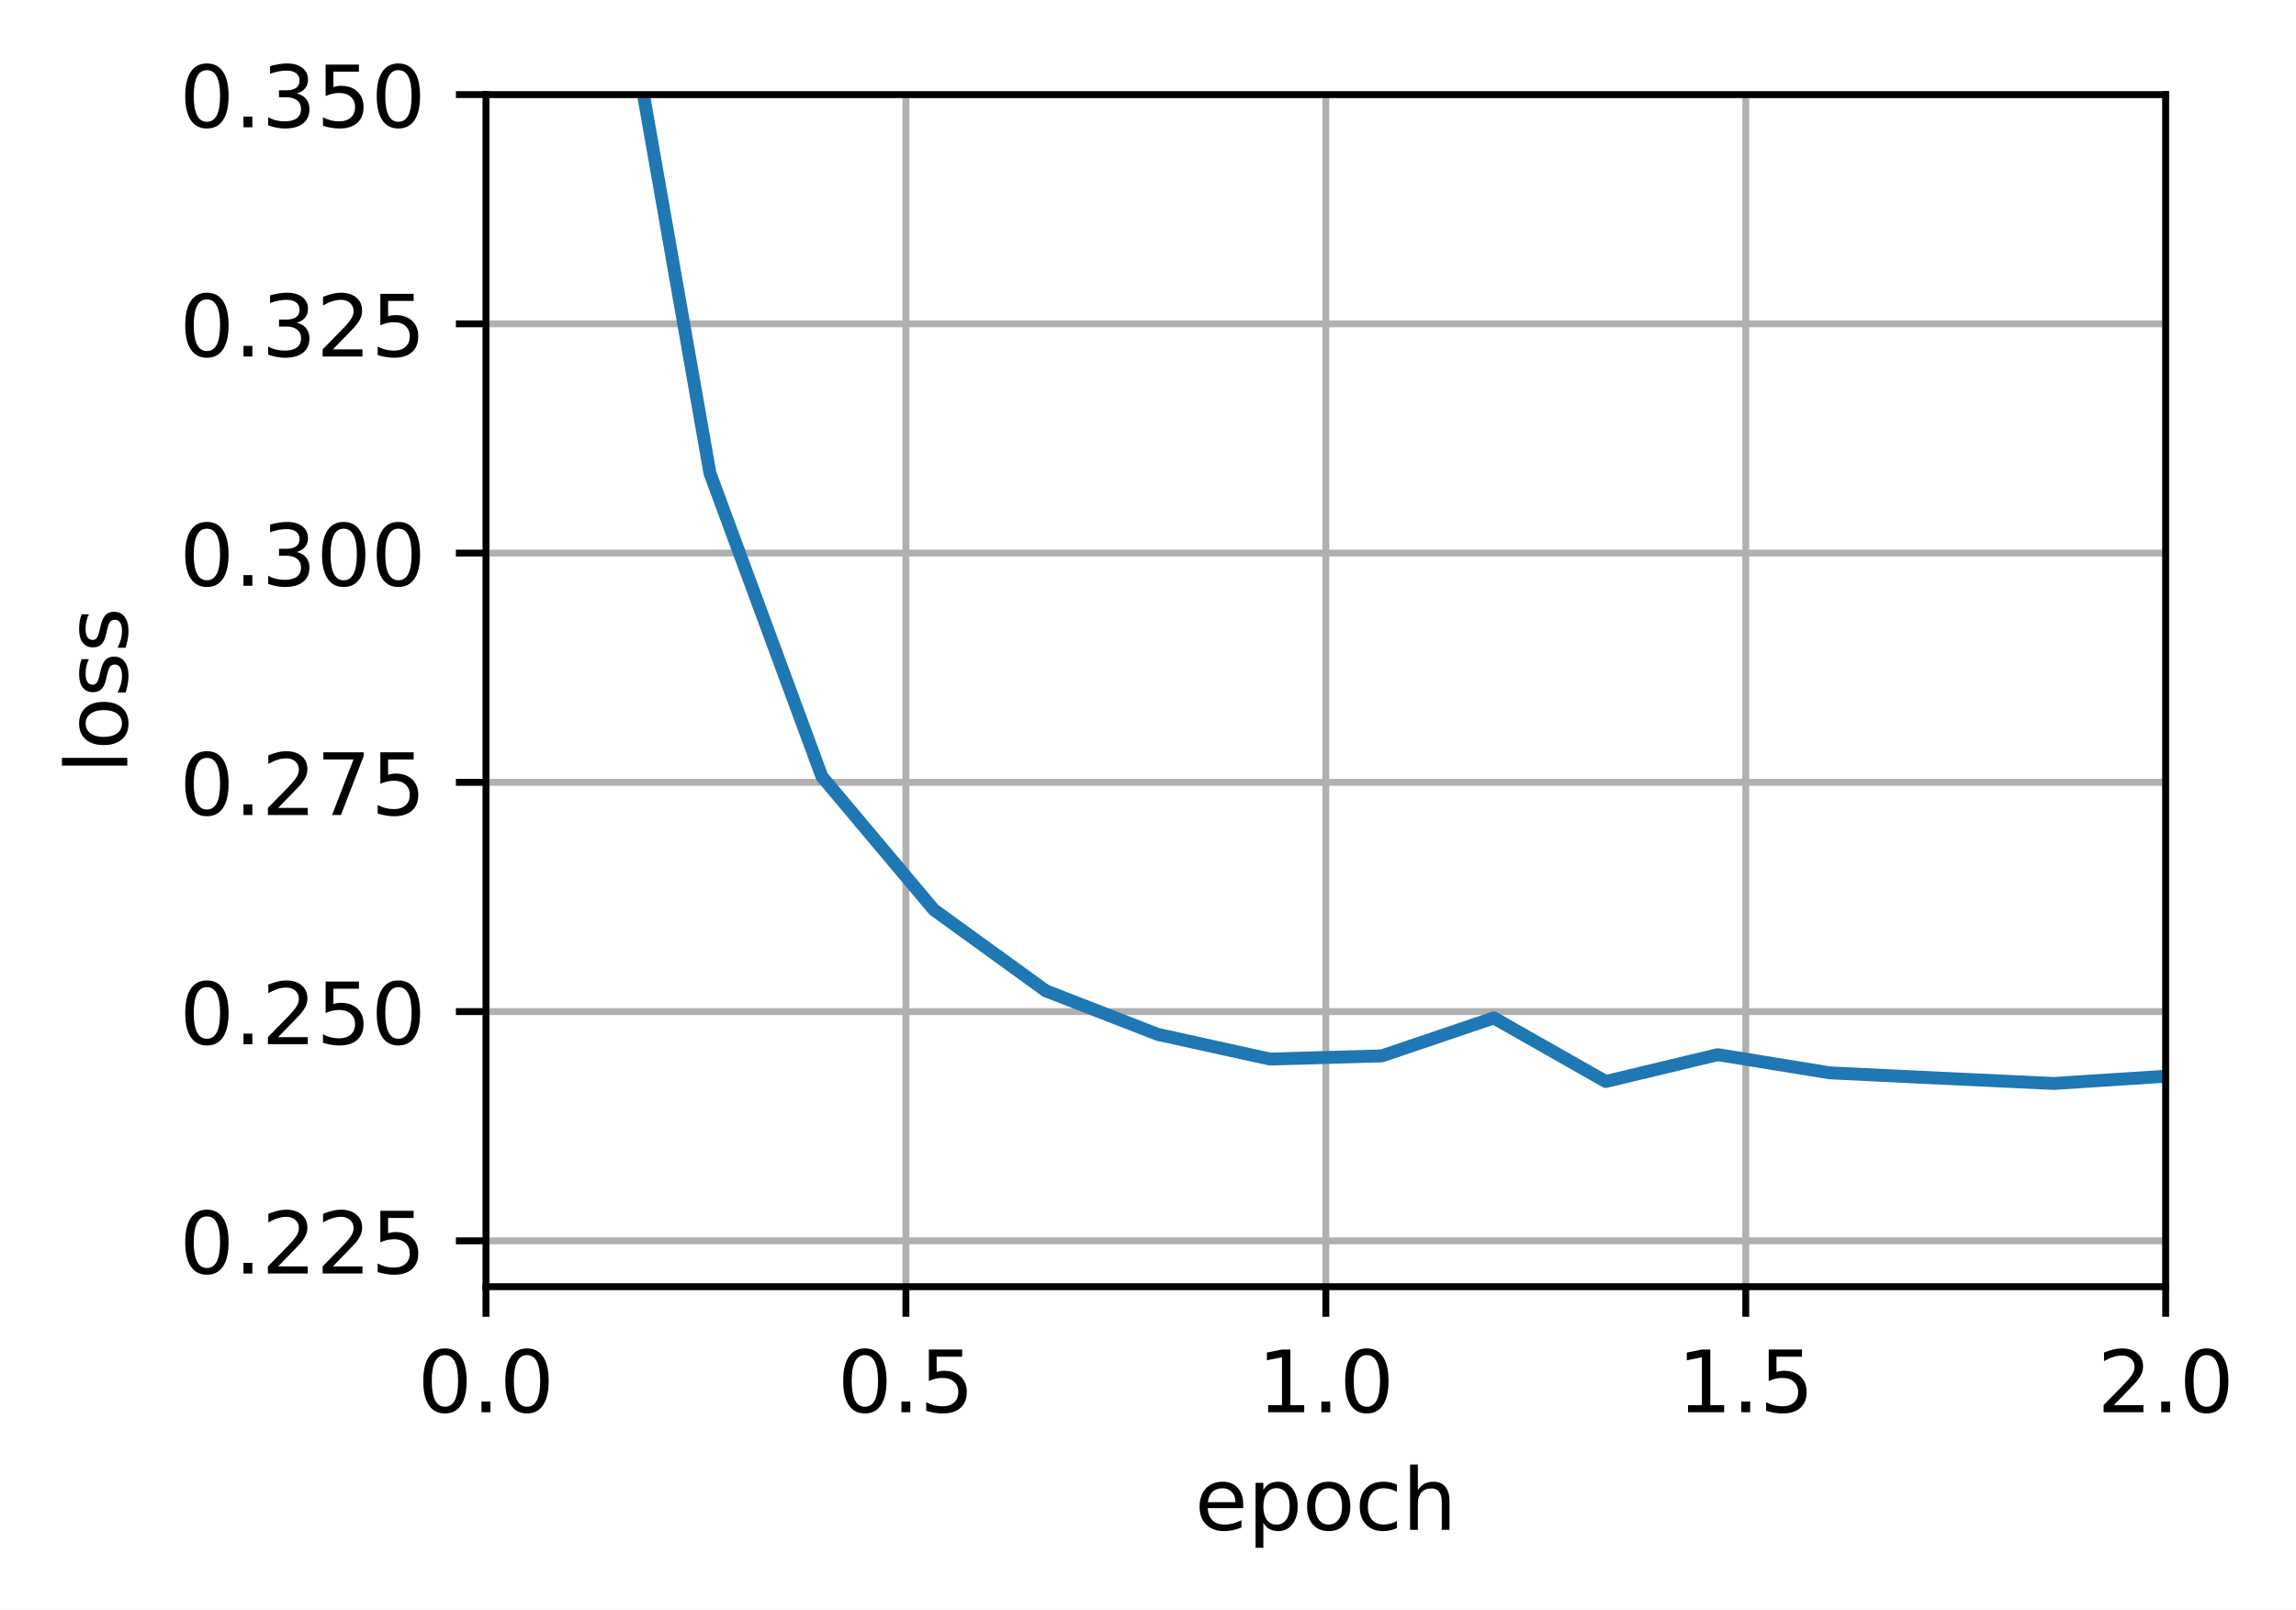
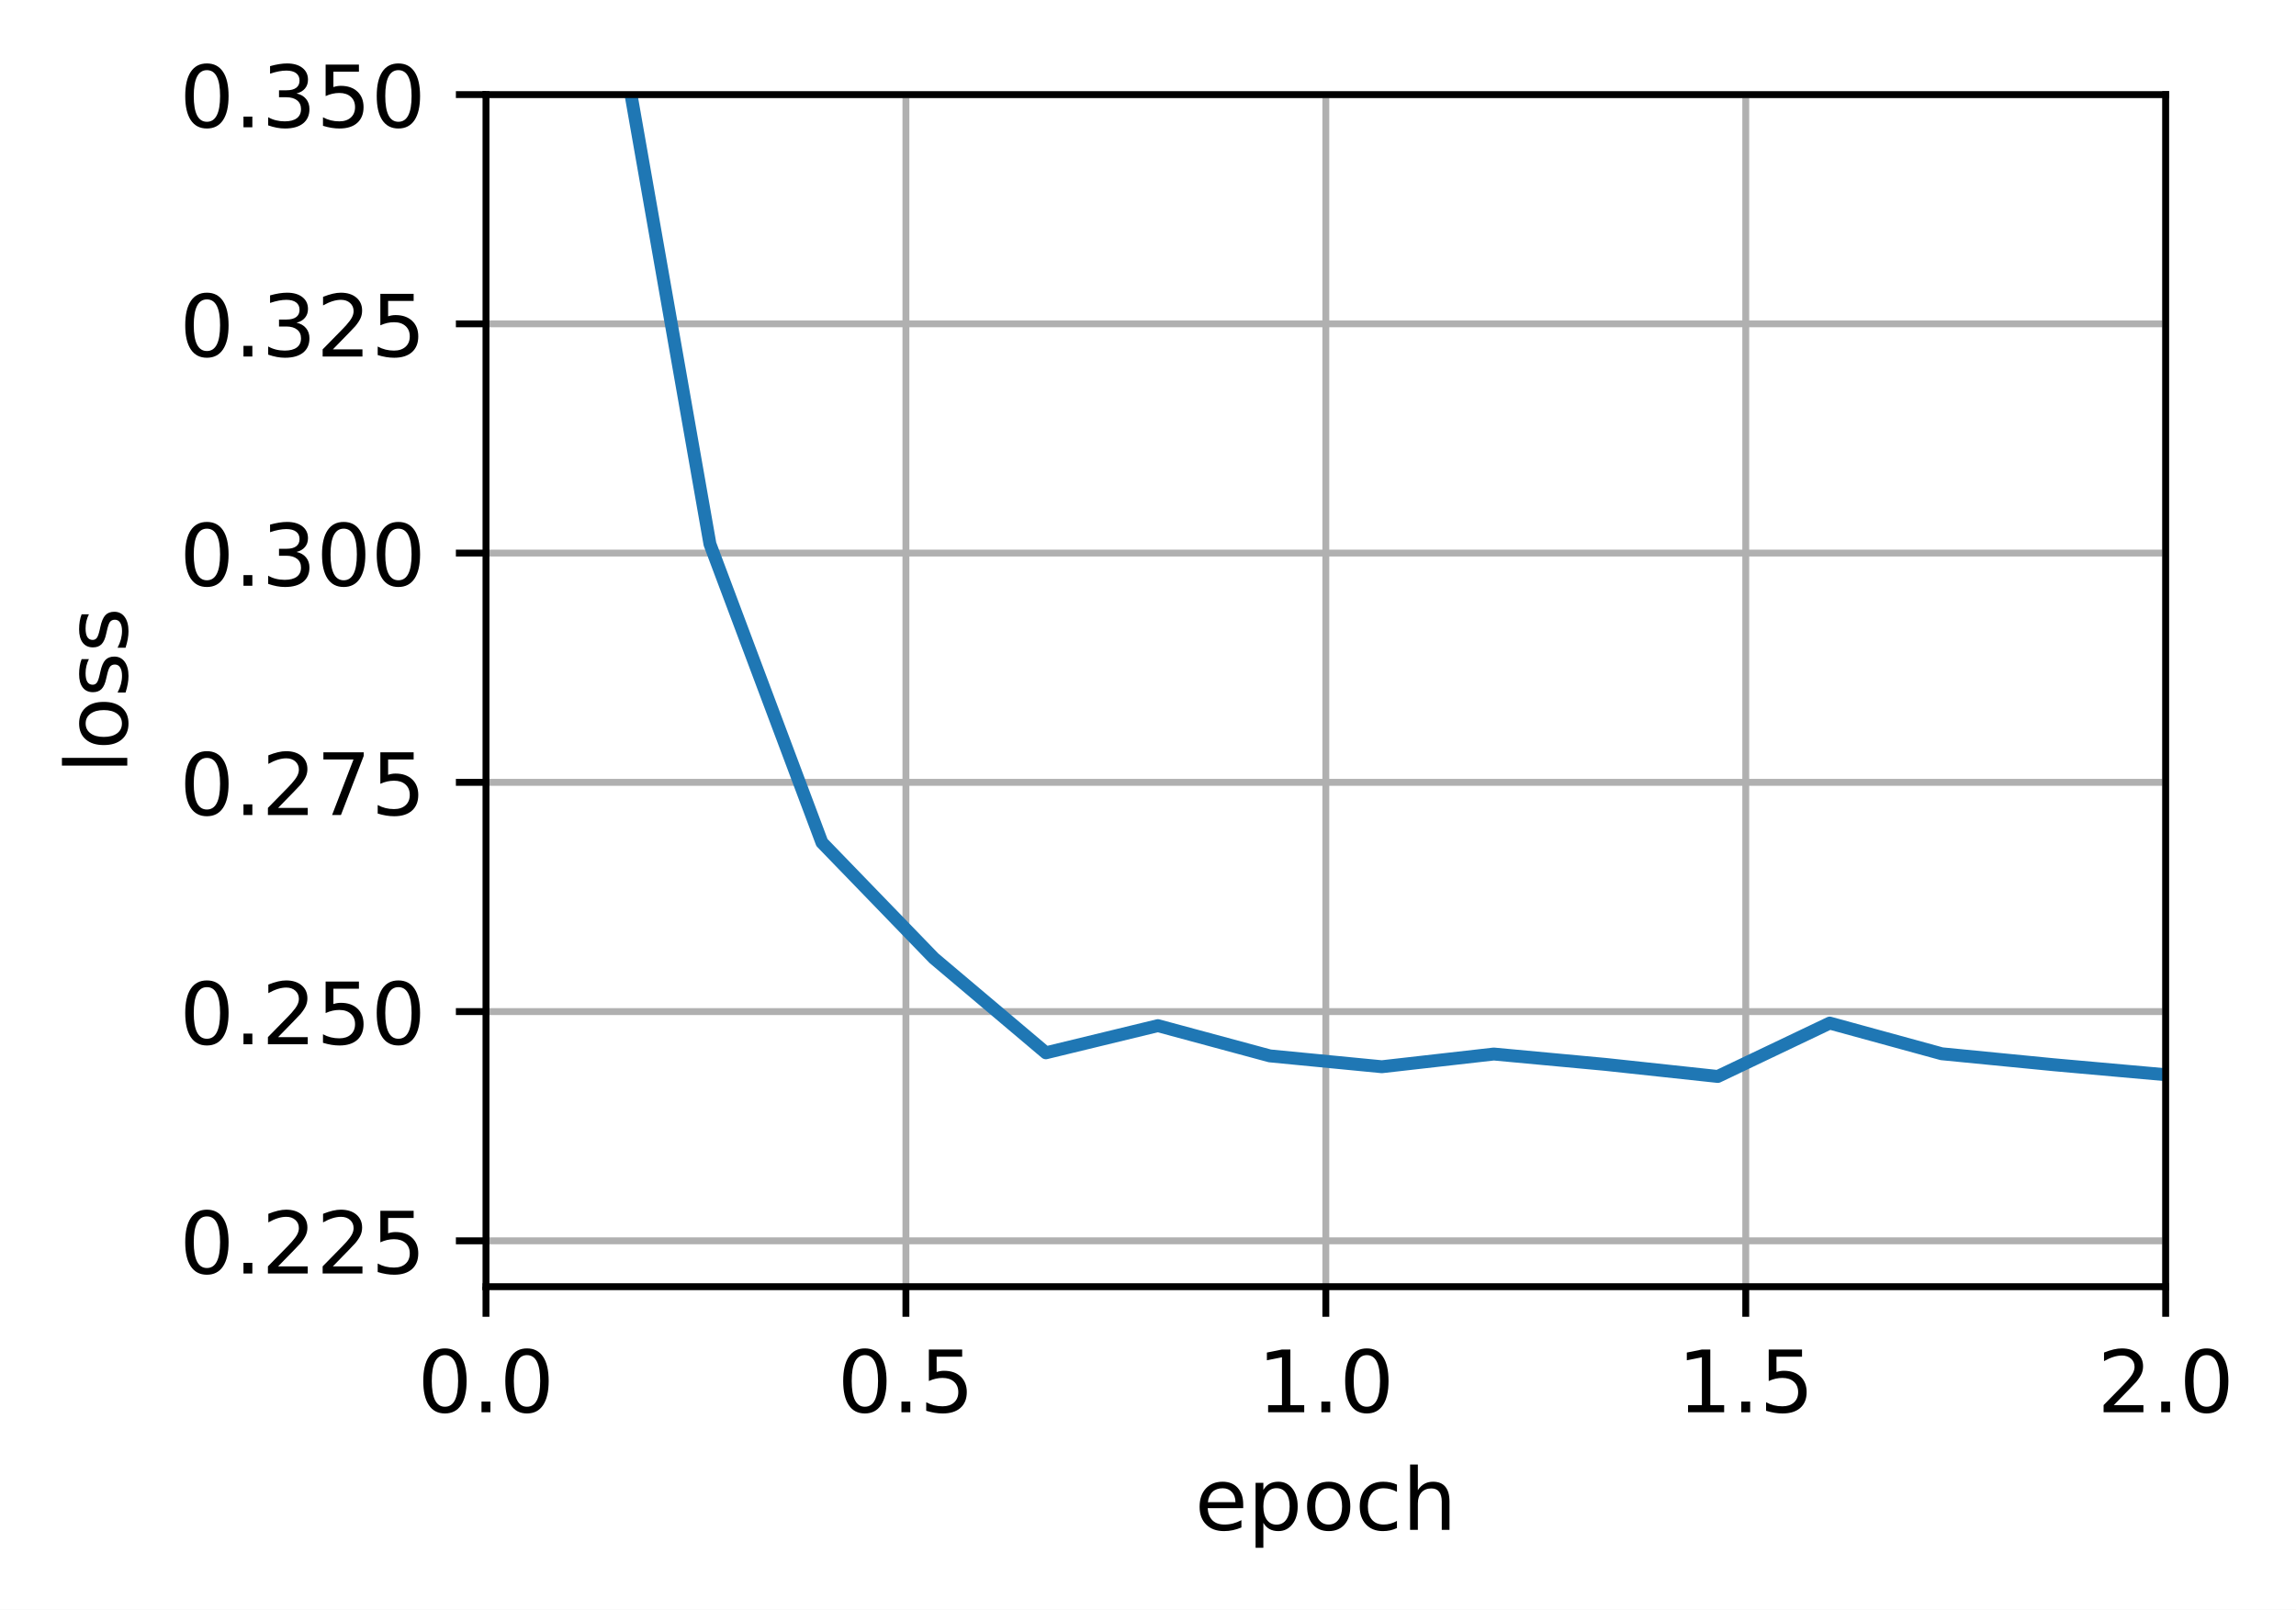
<svg xmlns="http://www.w3.org/2000/svg" xmlns:xlink="http://www.w3.org/1999/xlink" width="266.958pt" height="187.155pt" viewBox="0 0 266.958 187.155" version="1.1">
  <defs>
    <style type="text/css">*{stroke-linejoin: round; stroke-linecap: butt}</style>
  </defs>
  <g id="figure_1">
    <g id="patch_1">
      <path d="M -0 187.155  L 266.958 187.155  L 266.958 -0  L -0 -0  z " style="fill: #ffffff" />
    </g>
    <g id="axes_1">
      <g id="patch_2">
        <path d="M 56.506 149.599  L 251.806 149.599  L 251.806 10.999  L 56.506 10.999  z " style="fill: #ffffff" />
      </g>
      <g id="matplotlib.axis_1">
        <g id="xtick_1">
          <g id="line2d_1">
-             <path d="M 56.506 149.599  L 56.506 10.999  " clip-path="url(#pd5ef14e389)" style="fill: none; stroke: #b0b0b0; stroke-width: 0.8; stroke-linecap: square" />
+             <path d="M 56.506 149.599  L 56.506 10.999  " clip-path="url(#pb4a1fdcab3)" style="fill: none; stroke: #b0b0b0; stroke-width: 0.8; stroke-linecap: square" />
          </g>
          <g id="line2d_2">
            <defs>
-               <path id="m2b97b6ad33" d="M 0 0  L 0 3.5  " style="stroke: #000000; stroke-width: 0.8" />
-             </defs>
-             <g>
-               <use xlink:href="#m2b97b6ad33" x="56.506" y="149.599" style="stroke: #000000; stroke-width: 0.8" />
+               <path id="me9e7ba7029" d="M 0 0  L 0 3.5  " style="stroke: #000000; stroke-width: 0.8" />
+             </defs>
+             <g>
+               <use xlink:href="#me9e7ba7029" x="56.506" y="149.599" style="stroke: #000000; stroke-width: 0.8" />
            </g>
          </g>
          <g id="text_1">
            <g transform="translate(48.55469 164.1977) scale(0.1 -0.1)">
              <defs>
                <path id="DejaVuSans-30" d="M 2034 4250  Q 1547 4250 1301 3770  Q 1056 3291 1056 2328  Q 1056 1369 1301 889  Q 1547 409 2034 409  Q 2525 409 2770 889  Q 3016 1369 3016 2328  Q 3016 3291 2770 3770  Q 2525 4250 2034 4250  z M 2034 4750  Q 2819 4750 3233 4129  Q 3647 3509 3647 2328  Q 3647 1150 3233 529  Q 2819 -91 2034 -91  Q 1250 -91 836 529  Q 422 1150 422 2328  Q 422 3509 836 4129  Q 1250 4750 2034 4750  z " transform="scale(0.015625)" />
                <path id="DejaVuSans-2e" d="M 684 794  L 1344 794  L 1344 0  L 684 0  L 684 794  z " transform="scale(0.015625)" />
              </defs>
              <use xlink:href="#DejaVuSans-30" />
              <use xlink:href="#DejaVuSans-2e" x="63.623" />
              <use xlink:href="#DejaVuSans-30" x="95.41" />
            </g>
          </g>
        </g>
        <g id="xtick_2">
          <g id="line2d_3">
-             <path d="M 105.331 149.599  L 105.331 10.999  " clip-path="url(#pd5ef14e389)" style="fill: none; stroke: #b0b0b0; stroke-width: 0.8; stroke-linecap: square" />
+             <path d="M 105.331 149.599  L 105.331 10.999  " clip-path="url(#pb4a1fdcab3)" style="fill: none; stroke: #b0b0b0; stroke-width: 0.8; stroke-linecap: square" />
          </g>
          <g id="line2d_4">
            <g>
-               <use xlink:href="#m2b97b6ad33" x="105.331" y="149.599" style="stroke: #000000; stroke-width: 0.8" />
+               <use xlink:href="#me9e7ba7029" x="105.331" y="149.599" style="stroke: #000000; stroke-width: 0.8" />
            </g>
          </g>
          <g id="text_2">
            <g transform="translate(97.37969 164.1977) scale(0.1 -0.1)">
              <defs>
                <path id="DejaVuSans-35" d="M 691 4666  L 3169 4666  L 3169 4134  L 1269 4134  L 1269 2991  Q 1406 3038 1543 3061  Q 1681 3084 1819 3084  Q 2600 3084 3056 2656  Q 3513 2228 3513 1497  Q 3513 744 3044 326  Q 2575 -91 1722 -91  Q 1428 -91 1123 -41  Q 819 9 494 109  L 494 744  Q 775 591 1075 516  Q 1375 441 1709 441  Q 2250 441 2565 725  Q 2881 1009 2881 1497  Q 2881 1984 2565 2268  Q 2250 2553 1709 2553  Q 1456 2553 1204 2497  Q 953 2441 691 2322  L 691 4666  z " transform="scale(0.015625)" />
              </defs>
              <use xlink:href="#DejaVuSans-30" />
              <use xlink:href="#DejaVuSans-2e" x="63.623" />
              <use xlink:href="#DejaVuSans-35" x="95.41" />
            </g>
          </g>
        </g>
        <g id="xtick_3">
          <g id="line2d_5">
-             <path d="M 154.156 149.599  L 154.156 10.999  " clip-path="url(#pd5ef14e389)" style="fill: none; stroke: #b0b0b0; stroke-width: 0.8; stroke-linecap: square" />
+             <path d="M 154.156 149.599  L 154.156 10.999  " clip-path="url(#pb4a1fdcab3)" style="fill: none; stroke: #b0b0b0; stroke-width: 0.8; stroke-linecap: square" />
          </g>
          <g id="line2d_6">
            <g>
-               <use xlink:href="#m2b97b6ad33" x="154.156" y="149.599" style="stroke: #000000; stroke-width: 0.8" />
+               <use xlink:href="#me9e7ba7029" x="154.156" y="149.599" style="stroke: #000000; stroke-width: 0.8" />
            </g>
          </g>
          <g id="text_3">
            <g transform="translate(146.2047 164.1977) scale(0.1 -0.1)">
              <defs>
                <path id="DejaVuSans-31" d="M 794 531  L 1825 531  L 1825 4091  L 703 3866  L 703 4441  L 1819 4666  L 2450 4666  L 2450 531  L 3481 531  L 3481 0  L 794 0  L 794 531  z " transform="scale(0.015625)" />
              </defs>
              <use xlink:href="#DejaVuSans-31" />
              <use xlink:href="#DejaVuSans-2e" x="63.623" />
              <use xlink:href="#DejaVuSans-30" x="95.41" />
            </g>
          </g>
        </g>
        <g id="xtick_4">
          <g id="line2d_7">
-             <path d="M 202.981 149.599  L 202.981 10.999  " clip-path="url(#pd5ef14e389)" style="fill: none; stroke: #b0b0b0; stroke-width: 0.8; stroke-linecap: square" />
+             <path d="M 202.981 149.599  L 202.981 10.999  " clip-path="url(#pb4a1fdcab3)" style="fill: none; stroke: #b0b0b0; stroke-width: 0.8; stroke-linecap: square" />
          </g>
          <g id="line2d_8">
            <g>
-               <use xlink:href="#m2b97b6ad33" x="202.981" y="149.599" style="stroke: #000000; stroke-width: 0.8" />
+               <use xlink:href="#me9e7ba7029" x="202.981" y="149.599" style="stroke: #000000; stroke-width: 0.8" />
            </g>
          </g>
          <g id="text_4">
            <g transform="translate(195.0297 164.1977) scale(0.1 -0.1)">
              <use xlink:href="#DejaVuSans-31" />
              <use xlink:href="#DejaVuSans-2e" x="63.623" />
              <use xlink:href="#DejaVuSans-35" x="95.41" />
            </g>
          </g>
        </g>
        <g id="xtick_5">
          <g id="line2d_9">
-             <path d="M 251.806 149.599  L 251.806 10.999  " clip-path="url(#pd5ef14e389)" style="fill: none; stroke: #b0b0b0; stroke-width: 0.8; stroke-linecap: square" />
+             <path d="M 251.806 149.599  L 251.806 10.999  " clip-path="url(#pb4a1fdcab3)" style="fill: none; stroke: #b0b0b0; stroke-width: 0.8; stroke-linecap: square" />
          </g>
          <g id="line2d_10">
            <g>
-               <use xlink:href="#m2b97b6ad33" x="251.806" y="149.599" style="stroke: #000000; stroke-width: 0.8" />
+               <use xlink:href="#me9e7ba7029" x="251.806" y="149.599" style="stroke: #000000; stroke-width: 0.8" />
            </g>
          </g>
          <g id="text_5">
            <g transform="translate(243.8547 164.1977) scale(0.1 -0.1)">
              <defs>
                <path id="DejaVuSans-32" d="M 1228 531  L 3431 531  L 3431 0  L 469 0  L 469 531  Q 828 903 1448 1529  Q 2069 2156 2228 2338  Q 2531 2678 2651 2914  Q 2772 3150 2772 3378  Q 2772 3750 2511 3984  Q 2250 4219 1831 4219  Q 1534 4219 1204 4116  Q 875 4013 500 3803  L 500 4441  Q 881 4594 1212 4672  Q 1544 4750 1819 4750  Q 2544 4750 2975 4387  Q 3406 4025 3406 3419  Q 3406 3131 3298 2873  Q 3191 2616 2906 2266  Q 2828 2175 2409 1742  Q 1991 1309 1228 531  z " transform="scale(0.015625)" />
              </defs>
              <use xlink:href="#DejaVuSans-32" />
              <use xlink:href="#DejaVuSans-2e" x="63.623" />
              <use xlink:href="#DejaVuSans-30" x="95.41" />
            </g>
          </g>
        </g>
        <g id="text_6">
          <g transform="translate(138.9281 177.8758) scale(0.1 -0.1)">
            <defs>
              <path id="DejaVuSans-65" d="M 3597 1894  L 3597 1613  L 953 1613  Q 991 1019 1311 708  Q 1631 397 2203 397  Q 2534 397 2845 478  Q 3156 559 3463 722  L 3463 178  Q 3153 47 2828 -22  Q 2503 -91 2169 -91  Q 1331 -91 842 396  Q 353 884 353 1716  Q 353 2575 817 3079  Q 1281 3584 2069 3584  Q 2775 3584 3186 3129  Q 3597 2675 3597 1894  z M 3022 2063  Q 3016 2534 2758 2815  Q 2500 3097 2075 3097  Q 1594 3097 1305 2825  Q 1016 2553 972 2059  L 3022 2063  z " transform="scale(0.015625)" />
              <path id="DejaVuSans-70" d="M 1159 525  L 1159 -1331  L 581 -1331  L 581 3500  L 1159 3500  L 1159 2969  Q 1341 3281 1617 3432  Q 1894 3584 2278 3584  Q 2916 3584 3314 3078  Q 3713 2572 3713 1747  Q 3713 922 3314 415  Q 2916 -91 2278 -91  Q 1894 -91 1617 61  Q 1341 213 1159 525  z M 3116 1747  Q 3116 2381 2855 2742  Q 2594 3103 2138 3103  Q 1681 3103 1420 2742  Q 1159 2381 1159 1747  Q 1159 1113 1420 752  Q 1681 391 2138 391  Q 2594 391 2855 752  Q 3116 1113 3116 1747  z " transform="scale(0.015625)" />
              <path id="DejaVuSans-6f" d="M 1959 3097  Q 1497 3097 1228 2736  Q 959 2375 959 1747  Q 959 1119 1226 758  Q 1494 397 1959 397  Q 2419 397 2687 759  Q 2956 1122 2956 1747  Q 2956 2369 2687 2733  Q 2419 3097 1959 3097  z M 1959 3584  Q 2709 3584 3137 3096  Q 3566 2609 3566 1747  Q 3566 888 3137 398  Q 2709 -91 1959 -91  Q 1206 -91 779 398  Q 353 888 353 1747  Q 353 2609 779 3096  Q 1206 3584 1959 3584  z " transform="scale(0.015625)" />
              <path id="DejaVuSans-63" d="M 3122 3366  L 3122 2828  Q 2878 2963 2633 3030  Q 2388 3097 2138 3097  Q 1578 3097 1268 2742  Q 959 2388 959 1747  Q 959 1106 1268 751  Q 1578 397 2138 397  Q 2388 397 2633 464  Q 2878 531 3122 666  L 3122 134  Q 2881 22 2623 -34  Q 2366 -91 2075 -91  Q 1284 -91 818 406  Q 353 903 353 1747  Q 353 2603 823 3093  Q 1294 3584 2113 3584  Q 2378 3584 2631 3529  Q 2884 3475 3122 3366  z " transform="scale(0.015625)" />
              <path id="DejaVuSans-68" d="M 3513 2113  L 3513 0  L 2938 0  L 2938 2094  Q 2938 2591 2744 2837  Q 2550 3084 2163 3084  Q 1697 3084 1428 2787  Q 1159 2491 1159 1978  L 1159 0  L 581 0  L 581 4863  L 1159 4863  L 1159 2956  Q 1366 3272 1645 3428  Q 1925 3584 2291 3584  Q 2894 3584 3203 3211  Q 3513 2838 3513 2113  z " transform="scale(0.015625)" />
            </defs>
            <use xlink:href="#DejaVuSans-65" />
            <use xlink:href="#DejaVuSans-70" x="61.523" />
            <use xlink:href="#DejaVuSans-6f" x="125" />
            <use xlink:href="#DejaVuSans-63" x="186.182" />
            <use xlink:href="#DejaVuSans-68" x="241.162" />
          </g>
        </g>
      </g>
      <g id="matplotlib.axis_2">
        <g id="ytick_1">
          <g id="line2d_11">
-             <path d="M 56.506 144.268  L 251.806 144.268  " clip-path="url(#pd5ef14e389)" style="fill: none; stroke: #b0b0b0; stroke-width: 0.8; stroke-linecap: square" />
+             <path d="M 56.506 144.268  L 251.806 144.268  " clip-path="url(#pb4a1fdcab3)" style="fill: none; stroke: #b0b0b0; stroke-width: 0.8; stroke-linecap: square" />
          </g>
          <g id="line2d_12">
            <defs>
-               <path id="m6fa9de7b51" d="M 0 0  L -3.5 0  " style="stroke: #000000; stroke-width: 0.8" />
-             </defs>
-             <g>
-               <use xlink:href="#m6fa9de7b51" x="56.506" y="144.268" style="stroke: #000000; stroke-width: 0.8" />
+               <path id="ma2dccb6d24" d="M 0 0  L -3.5 0  " style="stroke: #000000; stroke-width: 0.8" />
+             </defs>
+             <g>
+               <use xlink:href="#ma2dccb6d24" x="56.506" y="144.268" style="stroke: #000000; stroke-width: 0.8" />
            </g>
          </g>
          <g id="text_7">
            <g transform="translate(20.87813 148.0677) scale(0.1 -0.1)">
              <use xlink:href="#DejaVuSans-30" />
              <use xlink:href="#DejaVuSans-2e" x="63.623" />
              <use xlink:href="#DejaVuSans-32" x="95.41" />
              <use xlink:href="#DejaVuSans-32" x="159.033" />
              <use xlink:href="#DejaVuSans-35" x="222.656" />
            </g>
          </g>
        </g>
        <g id="ytick_2">
          <g id="line2d_13">
-             <path d="M 56.506 117.615  L 251.806 117.615  " clip-path="url(#pd5ef14e389)" style="fill: none; stroke: #b0b0b0; stroke-width: 0.8; stroke-linecap: square" />
+             <path d="M 56.506 117.615  L 251.806 117.615  " clip-path="url(#pb4a1fdcab3)" style="fill: none; stroke: #b0b0b0; stroke-width: 0.8; stroke-linecap: square" />
          </g>
          <g id="line2d_14">
            <g>
-               <use xlink:href="#m6fa9de7b51" x="56.506" y="117.615" style="stroke: #000000; stroke-width: 0.8" />
+               <use xlink:href="#ma2dccb6d24" x="56.506" y="117.615" style="stroke: #000000; stroke-width: 0.8" />
            </g>
          </g>
          <g id="text_8">
            <g transform="translate(20.87813 121.4138) scale(0.1 -0.1)">
              <use xlink:href="#DejaVuSans-30" />
              <use xlink:href="#DejaVuSans-2e" x="63.623" />
              <use xlink:href="#DejaVuSans-32" x="95.41" />
              <use xlink:href="#DejaVuSans-35" x="159.033" />
              <use xlink:href="#DejaVuSans-30" x="222.656" />
            </g>
          </g>
        </g>
        <g id="ytick_3">
          <g id="line2d_15">
-             <path d="M 56.506 90.961  L 251.806 90.961  " clip-path="url(#pd5ef14e389)" style="fill: none; stroke: #b0b0b0; stroke-width: 0.8; stroke-linecap: square" />
+             <path d="M 56.506 90.961  L 251.806 90.961  " clip-path="url(#pb4a1fdcab3)" style="fill: none; stroke: #b0b0b0; stroke-width: 0.8; stroke-linecap: square" />
          </g>
          <g id="line2d_16">
            <g>
-               <use xlink:href="#m6fa9de7b51" x="56.506" y="90.961" style="stroke: #000000; stroke-width: 0.8" />
+               <use xlink:href="#ma2dccb6d24" x="56.506" y="90.961" style="stroke: #000000; stroke-width: 0.8" />
            </g>
          </g>
          <g id="text_9">
            <g transform="translate(20.87813 94.75998) scale(0.1 -0.1)">
              <defs>
                <path id="DejaVuSans-37" d="M 525 4666  L 3525 4666  L 3525 4397  L 1831 0  L 1172 0  L 2766 4134  L 525 4134  L 525 4666  z " transform="scale(0.015625)" />
              </defs>
              <use xlink:href="#DejaVuSans-30" />
              <use xlink:href="#DejaVuSans-2e" x="63.623" />
              <use xlink:href="#DejaVuSans-32" x="95.41" />
              <use xlink:href="#DejaVuSans-37" x="159.033" />
              <use xlink:href="#DejaVuSans-35" x="222.656" />
            </g>
          </g>
        </g>
        <g id="ytick_4">
          <g id="line2d_17">
-             <path d="M 56.506 64.307  L 251.806 64.307  " clip-path="url(#pd5ef14e389)" style="fill: none; stroke: #b0b0b0; stroke-width: 0.8; stroke-linecap: square" />
+             <path d="M 56.506 64.307  L 251.806 64.307  " clip-path="url(#pb4a1fdcab3)" style="fill: none; stroke: #b0b0b0; stroke-width: 0.8; stroke-linecap: square" />
          </g>
          <g id="line2d_18">
            <g>
-               <use xlink:href="#m6fa9de7b51" x="56.506" y="64.307" style="stroke: #000000; stroke-width: 0.8" />
+               <use xlink:href="#ma2dccb6d24" x="56.506" y="64.307" style="stroke: #000000; stroke-width: 0.8" />
            </g>
          </g>
          <g id="text_10">
            <g transform="translate(20.87813 68.10613) scale(0.1 -0.1)">
              <defs>
                <path id="DejaVuSans-33" d="M 2597 2516  Q 3050 2419 3304 2112  Q 3559 1806 3559 1356  Q 3559 666 3084 287  Q 2609 -91 1734 -91  Q 1441 -91 1130 -33  Q 819 25 488 141  L 488 750  Q 750 597 1062 519  Q 1375 441 1716 441  Q 2309 441 2620 675  Q 2931 909 2931 1356  Q 2931 1769 2642 2001  Q 2353 2234 1838 2234  L 1294 2234  L 1294 2753  L 1863 2753  Q 2328 2753 2575 2939  Q 2822 3125 2822 3475  Q 2822 3834 2567 4026  Q 2313 4219 1838 4219  Q 1578 4219 1281 4162  Q 984 4106 628 3988  L 628 4550  Q 988 4650 1302 4700  Q 1616 4750 1894 4750  Q 2613 4750 3031 4423  Q 3450 4097 3450 3541  Q 3450 3153 3228 2886  Q 3006 2619 2597 2516  z " transform="scale(0.015625)" />
              </defs>
              <use xlink:href="#DejaVuSans-30" />
              <use xlink:href="#DejaVuSans-2e" x="63.623" />
              <use xlink:href="#DejaVuSans-33" x="95.41" />
              <use xlink:href="#DejaVuSans-30" x="159.033" />
              <use xlink:href="#DejaVuSans-30" x="222.656" />
            </g>
          </g>
        </g>
        <g id="ytick_5">
          <g id="line2d_19">
-             <path d="M 56.506 37.653  L 251.806 37.653  " clip-path="url(#pd5ef14e389)" style="fill: none; stroke: #b0b0b0; stroke-width: 0.8; stroke-linecap: square" />
+             <path d="M 56.506 37.653  L 251.806 37.653  " clip-path="url(#pb4a1fdcab3)" style="fill: none; stroke: #b0b0b0; stroke-width: 0.8; stroke-linecap: square" />
          </g>
          <g id="line2d_20">
            <g>
-               <use xlink:href="#m6fa9de7b51" x="56.506" y="37.653" style="stroke: #000000; stroke-width: 0.8" />
+               <use xlink:href="#ma2dccb6d24" x="56.506" y="37.653" style="stroke: #000000; stroke-width: 0.8" />
            </g>
          </g>
          <g id="text_11">
            <g transform="translate(20.87813 41.45228) scale(0.1 -0.1)">
              <use xlink:href="#DejaVuSans-30" />
              <use xlink:href="#DejaVuSans-2e" x="63.623" />
              <use xlink:href="#DejaVuSans-33" x="95.41" />
              <use xlink:href="#DejaVuSans-32" x="159.033" />
              <use xlink:href="#DejaVuSans-35" x="222.656" />
            </g>
          </g>
        </g>
        <g id="ytick_6">
          <g id="line2d_21">
-             <path d="M 56.506 10.999  L 251.806 10.999  " clip-path="url(#pd5ef14e389)" style="fill: none; stroke: #b0b0b0; stroke-width: 0.8; stroke-linecap: square" />
+             <path d="M 56.506 10.999  L 251.806 10.999  " clip-path="url(#pb4a1fdcab3)" style="fill: none; stroke: #b0b0b0; stroke-width: 0.8; stroke-linecap: square" />
          </g>
          <g id="line2d_22">
            <g>
-               <use xlink:href="#m6fa9de7b51" x="56.506" y="10.999" style="stroke: #000000; stroke-width: 0.8" />
+               <use xlink:href="#ma2dccb6d24" x="56.506" y="10.999" style="stroke: #000000; stroke-width: 0.8" />
            </g>
          </g>
          <g id="text_12">
            <g transform="translate(20.87813 14.79844) scale(0.1 -0.1)">
              <use xlink:href="#DejaVuSans-30" />
              <use xlink:href="#DejaVuSans-2e" x="63.623" />
              <use xlink:href="#DejaVuSans-33" x="95.41" />
              <use xlink:href="#DejaVuSans-35" x="159.033" />
              <use xlink:href="#DejaVuSans-30" x="222.656" />
            </g>
          </g>
        </g>
        <g id="text_13">
          <g transform="translate(14.79844 89.95703) rotate(-90) scale(0.1 -0.1)">
            <defs>
              <path id="DejaVuSans-6c" d="M 603 4863  L 1178 4863  L 1178 0  L 603 0  L 603 4863  z " transform="scale(0.015625)" />
              <path id="DejaVuSans-73" d="M 2834 3397  L 2834 2853  Q 2591 2978 2328 3040  Q 2066 3103 1784 3103  Q 1356 3103 1142 2972  Q 928 2841 928 2578  Q 928 2378 1081 2264  Q 1234 2150 1697 2047  L 1894 2003  Q 2506 1872 2764 1633  Q 3022 1394 3022 966  Q 3022 478 2636 193  Q 2250 -91 1575 -91  Q 1294 -91 989 -36  Q 684 19 347 128  L 347 722  Q 666 556 975 473  Q 1284 391 1588 391  Q 1994 391 2212 530  Q 2431 669 2431 922  Q 2431 1156 2273 1281  Q 2116 1406 1581 1522  L 1381 1569  Q 847 1681 609 1914  Q 372 2147 372 2553  Q 372 3047 722 3315  Q 1072 3584 1716 3584  Q 2034 3584 2315 3537  Q 2597 3491 2834 3397  z " transform="scale(0.015625)" />
            </defs>
            <use xlink:href="#DejaVuSans-6c" />
            <use xlink:href="#DejaVuSans-6f" x="27.783" />
            <use xlink:href="#DejaVuSans-73" x="88.965" />
            <use xlink:href="#DejaVuSans-73" x="141.064" />
          </g>
        </g>
      </g>
      <g id="line2d_23">
-         <path d="M 72.711 -1  L 82.546 55.012  L 95.566 90.291  L 108.586 105.779  L 121.606 115.206  L 134.626 120.268  L 147.646 123.134  L 160.666 122.765  L 173.686 118.353  L 186.706 125.743  L 199.726 122.621  L 212.746 124.736  L 225.766 125.365  L 238.786 125.972  L 251.806 125.133  " clip-path="url(#pd5ef14e389)" style="fill: none; stroke: #1f77b4; stroke-width: 1.5; stroke-linecap: square" />
+         <path d="M 71.26 -1  L 82.546 63.253  L 95.566 97.958  L 108.586 111.411  L 121.606 122.407  L 134.626 119.25  L 147.646 122.765  L 160.666 124.026  L 173.686 122.549  L 186.706 123.759  L 199.726 125.158  L 212.746 118.952  L 225.766 122.518  L 238.786 123.793  L 251.806 124.955  " clip-path="url(#pb4a1fdcab3)" style="fill: none; stroke: #1f77b4; stroke-width: 1.5; stroke-linecap: square" />
      </g>
      <g id="patch_3">
        <path d="M 56.506 149.599  L 56.506 10.999  " style="fill: none; stroke: #000000; stroke-width: 0.8; stroke-linejoin: miter; stroke-linecap: square" />
      </g>
      <g id="patch_4">
        <path d="M 251.806 149.599  L 251.806 10.999  " style="fill: none; stroke: #000000; stroke-width: 0.8; stroke-linejoin: miter; stroke-linecap: square" />
      </g>
      <g id="patch_5">
        <path d="M 56.506 149.599  L 251.806 149.599  " style="fill: none; stroke: #000000; stroke-width: 0.8; stroke-linejoin: miter; stroke-linecap: square" />
      </g>
      <g id="patch_6">
        <path d="M 56.506 10.999  L 251.806 10.999  " style="fill: none; stroke: #000000; stroke-width: 0.8; stroke-linejoin: miter; stroke-linecap: square" />
      </g>
    </g>
  </g>
  <defs>
-     <clipPath id="pd5ef14e389">
+     <clipPath id="pb4a1fdcab3">
      <rect x="56.506" y="10.999" width="195.3" height="138.6" />
    </clipPath>
  </defs>
</svg>
